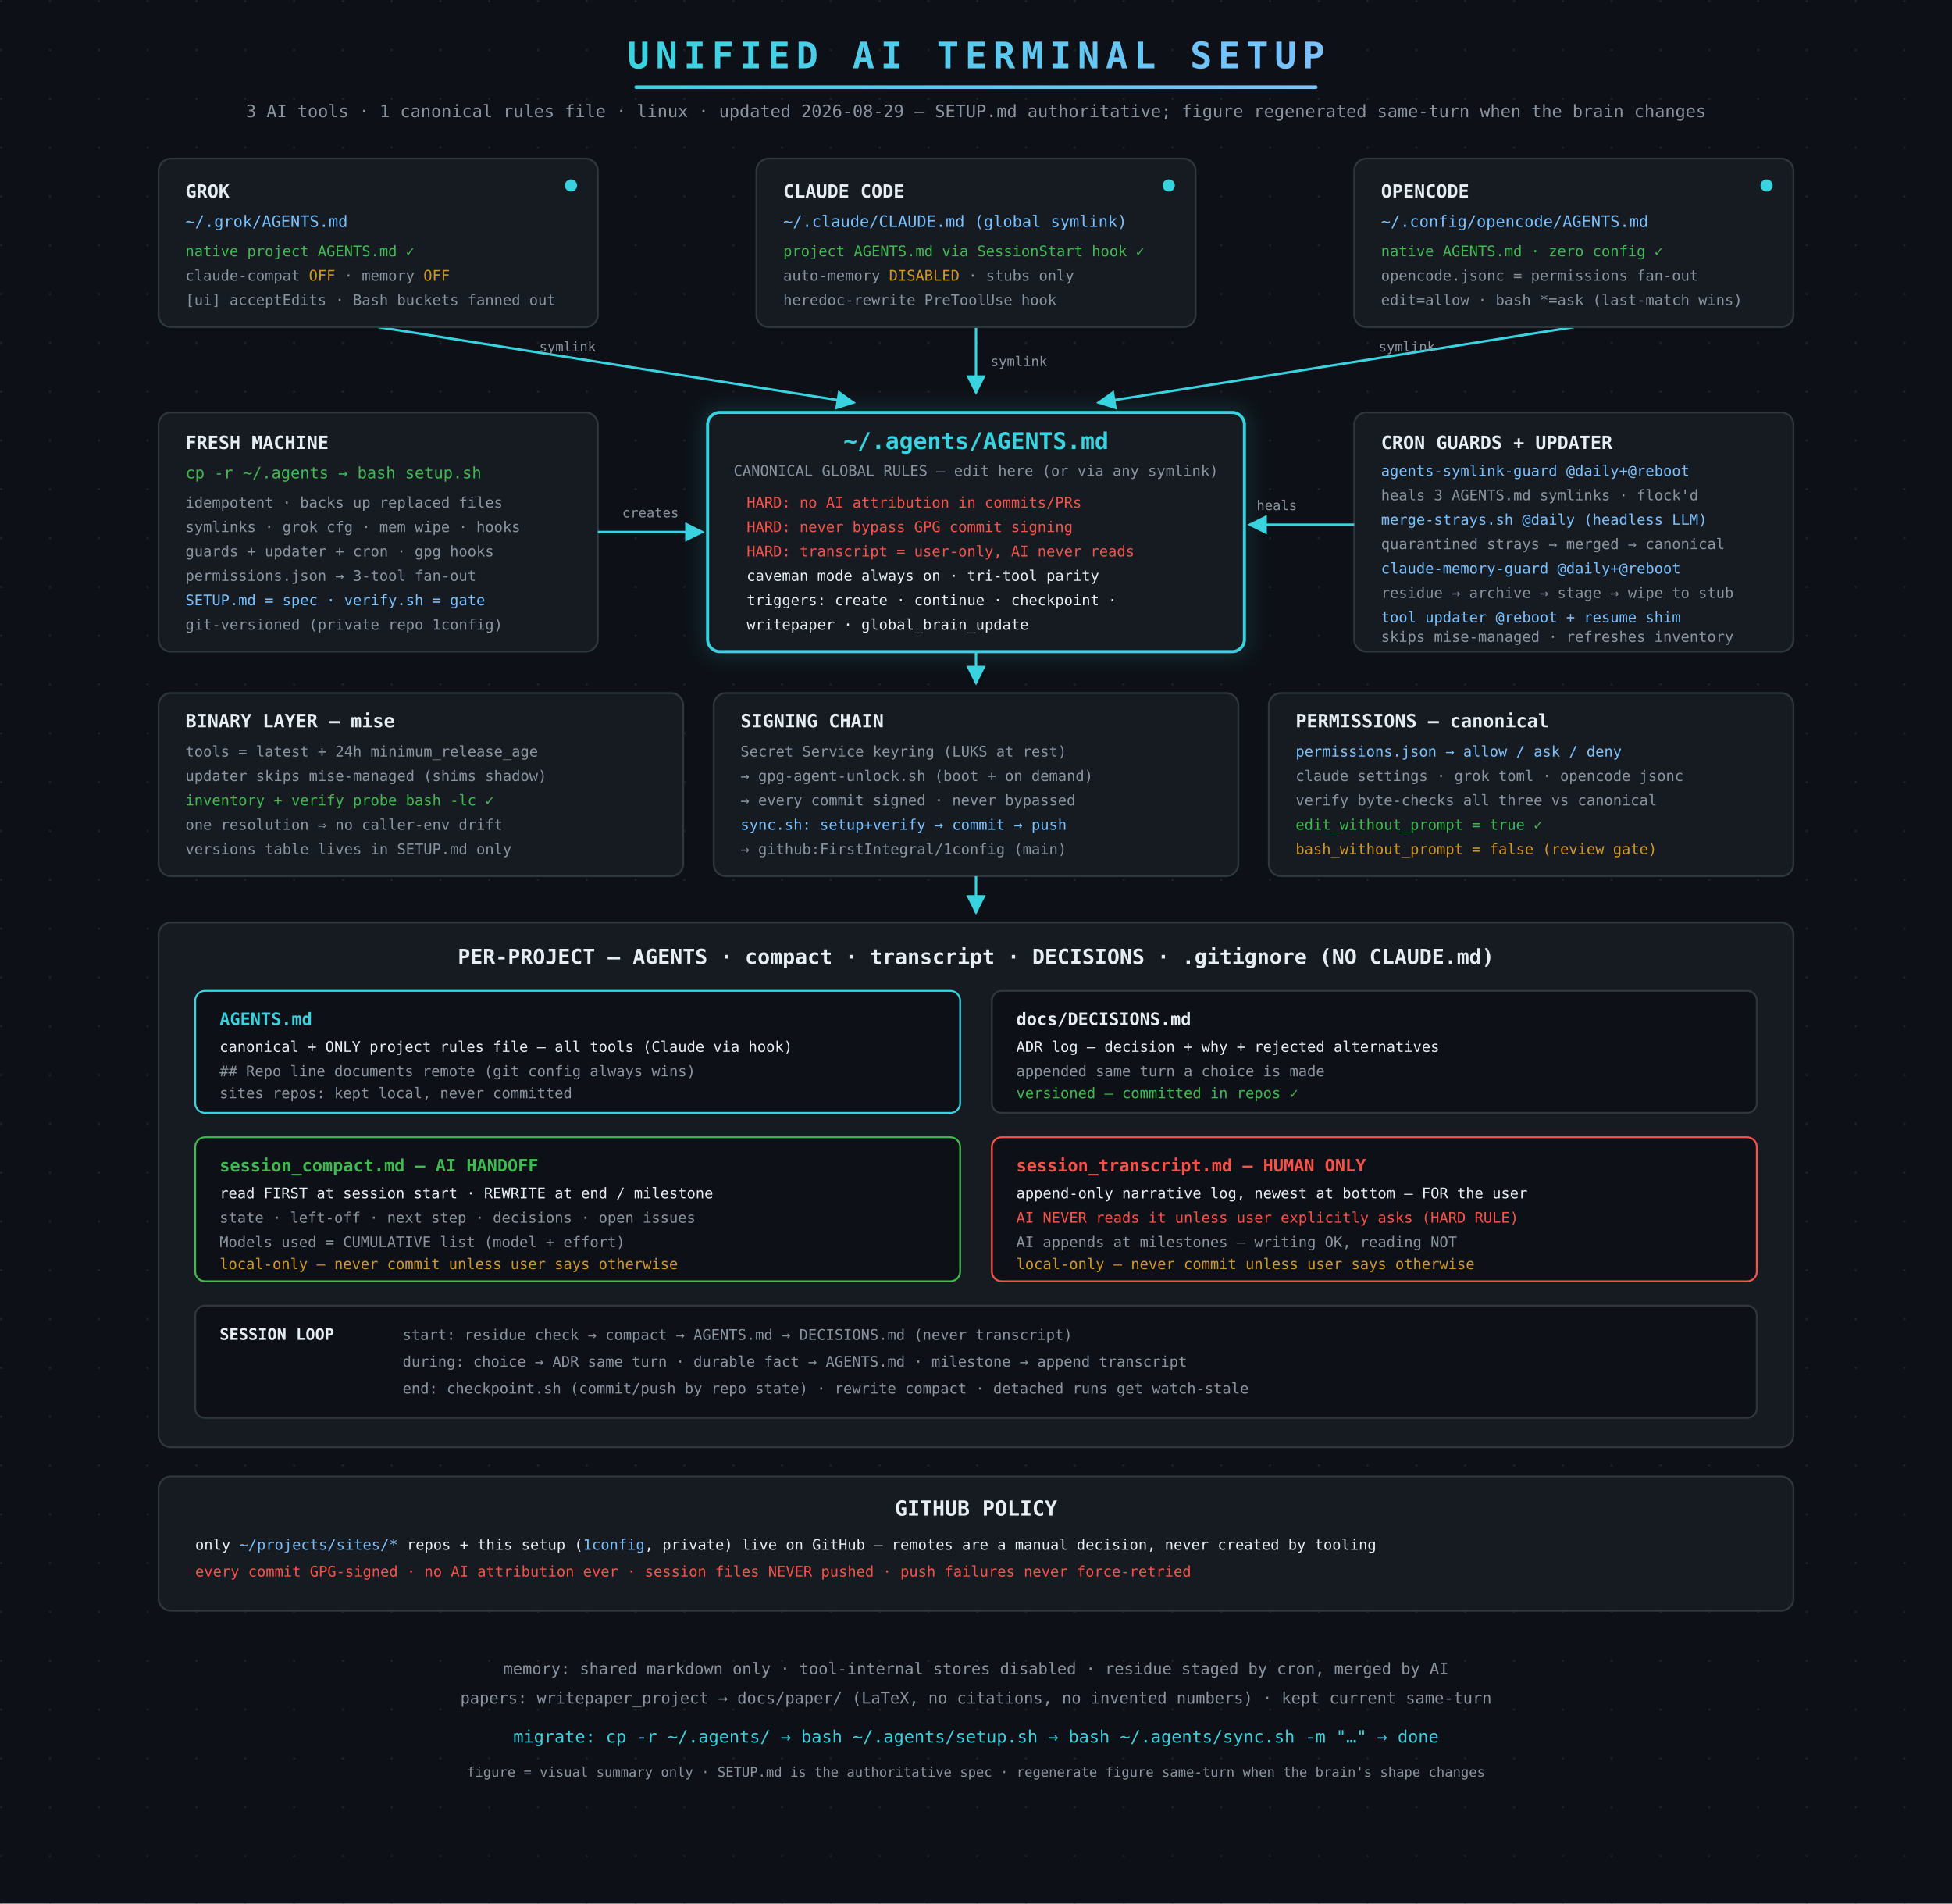
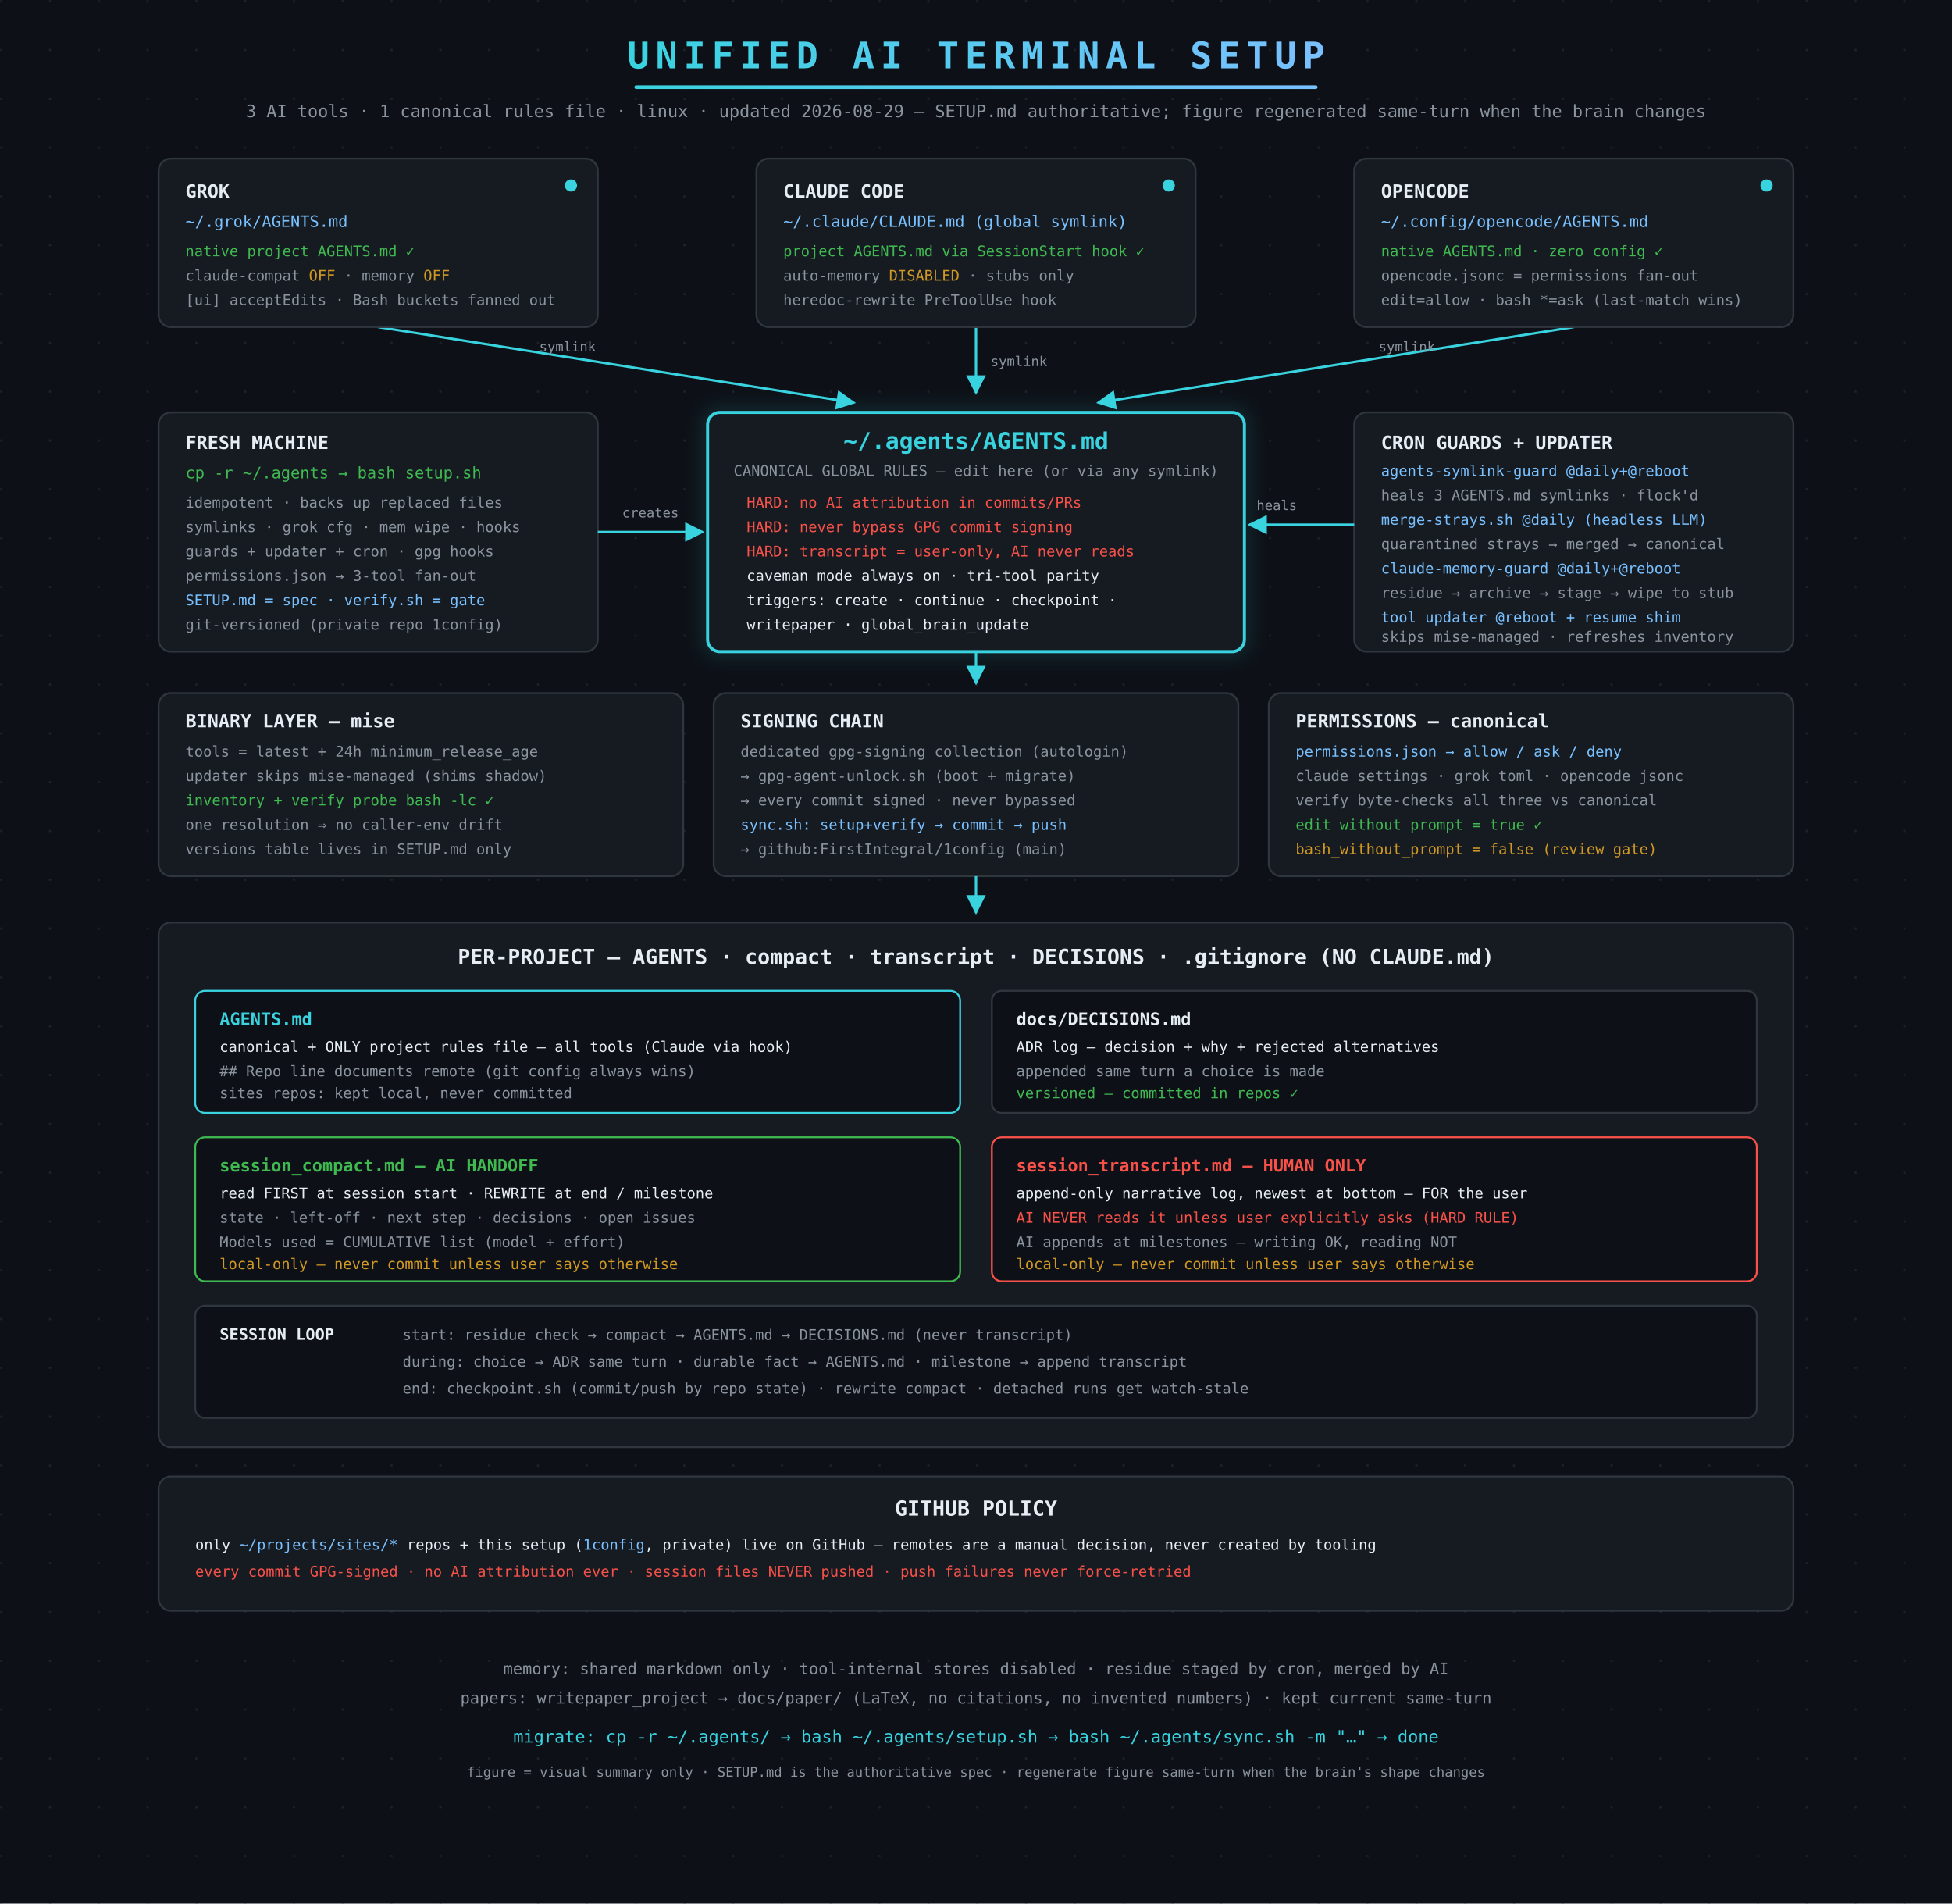
<svg xmlns="http://www.w3.org/2000/svg" width="1600" height="1560" viewBox="0 0 1600 1560" font-family="DejaVu Sans Mono, monospace">
  <defs>
    <pattern id="grid" width="40" height="40" patternUnits="userSpaceOnUse">
      <circle cx="1" cy="1" r="1" fill="#1c2128" />
    </pattern>
    <linearGradient id="acc" x1="0" y1="0" x2="1" y2="0">
      <stop offset="0" stop-color="#39d3e0" />
      <stop offset="1" stop-color="#79c0ff" />
    </linearGradient>
    <filter id="glow" x="-60%" y="-60%" width="220%" height="220%">
      <feGaussianBlur stdDeviation="7" />
    </filter>
    <marker id="arr" viewBox="0 0 10 10" refX="9" refY="5" markerWidth="8" markerHeight="8" orient="auto-start-reverse">
      <path d="M0,0 L10,5 L0,10 z" fill="#39d3e0" />
    </marker>
    <marker id="arrd" viewBox="0 0 10 10" refX="9" refY="5" markerWidth="7" markerHeight="7" orient="auto-start-reverse">
      <path d="M0,0 L10,5 L0,10 z" fill="#d29922" />
    </marker>
  </defs>
  <rect width="1600" height="1560" fill="#0d1117" />
  <rect width="1600" height="1560" fill="url(#grid)" />
  <text x="800" y="56" text-anchor="middle" font-size="30" font-weight="bold" fill="url(#acc)" letter-spacing="5">UNIFIED AI TERMINAL SETUP</text>
  <rect x="520" y="70" width="560" height="3" rx="1.5" fill="url(#acc)" />
  <text x="800" y="96" text-anchor="middle" font-size="14" fill="#8b949e">3 AI tools · 1 canonical rules file · linux · updated 2026-08-29 — SETUP.md authoritative; figure regenerated same-turn when the brain changes</text>
  <line x1="310" y1="268" x2="700" y2="330" stroke="#39d3e0" stroke-width="2" marker-end="url(#arr)" />
  <text x="442" y="288" font-size="11" fill="#8b949e">symlink</text>
  <line x1="800" y1="268" x2="800" y2="322" stroke="#39d3e0" stroke-width="2" marker-end="url(#arr)" />
  <text x="812" y="300" font-size="11" fill="#8b949e">symlink</text>
  <line x1="1290" y1="268" x2="900" y2="330" stroke="#39d3e0" stroke-width="2" marker-end="url(#arr)" />
  <text x="1130" y="288" font-size="11" fill="#8b949e">symlink</text>
  <rect x="130" y="130" width="360" height="138" rx="10" fill="#161b22" stroke="#30363d" stroke-width="1.5" />
  <circle cx="468" cy="152" r="5" fill="#39d3e0" />
  <text x="152" y="162" font-size="15" font-weight="bold" fill="#e6edf3">GROK</text>
  <text x="152" y="186" font-size="13" fill="#79c0ff">~/.grok/AGENTS.md</text>
  <text x="152" y="210" font-size="12" fill="#3fb950">native project AGENTS.md ✓</text>
  <text x="152" y="230" font-size="12" fill="#8b949e">claude-compat <tspan fill="#d29922">OFF</tspan> · memory <tspan fill="#d29922">OFF</tspan>
  </text>
  <text x="152" y="250" font-size="12" fill="#8b949e">[ui] acceptEdits · Bash buckets fanned out</text>
  <rect x="620" y="130" width="360" height="138" rx="10" fill="#161b22" stroke="#30363d" stroke-width="1.5" />
  <circle cx="958" cy="152" r="5" fill="#39d3e0" />
  <text x="642" y="162" font-size="15" font-weight="bold" fill="#e6edf3">CLAUDE CODE</text>
  <text x="642" y="186" font-size="13" fill="#79c0ff">~/.claude/CLAUDE.md (global symlink)</text>
  <text x="642" y="210" font-size="12" fill="#3fb950">project AGENTS.md via SessionStart hook ✓</text>
  <text x="642" y="230" font-size="12" fill="#8b949e">auto-memory <tspan fill="#d29922">DISABLED</tspan> · stubs only</text>
  <text x="642" y="250" font-size="12" fill="#8b949e">heredoc-rewrite PreToolUse hook</text>
  <rect x="1110" y="130" width="360" height="138" rx="10" fill="#161b22" stroke="#30363d" stroke-width="1.5" />
  <circle cx="1448" cy="152" r="5" fill="#39d3e0" />
  <text x="1132" y="162" font-size="15" font-weight="bold" fill="#e6edf3">OPENCODE</text>
  <text x="1132" y="186" font-size="13" fill="#79c0ff">~/.config/opencode/AGENTS.md</text>
  <text x="1132" y="210" font-size="12" fill="#3fb950">native AGENTS.md · zero config ✓</text>
  <text x="1132" y="230" font-size="12" fill="#8b949e">opencode.jsonc = permissions fan-out</text>
  <text x="1132" y="250" font-size="12" fill="#8b949e">edit=allow · bash *=ask (last-match wins)</text>
  <rect x="580" y="338" width="440" height="196" rx="10" fill="none" stroke="#39d3e0" stroke-width="2.5" opacity="0.55" filter="url(#glow)" />
  <rect x="580" y="338" width="440" height="196" rx="10" fill="#161b22" stroke="#39d3e0" stroke-width="2.5" />
  <text x="800" y="368" text-anchor="middle" font-size="19" font-weight="bold" fill="#39d3e0">~/.agents/AGENTS.md</text>
  <text x="800" y="390" text-anchor="middle" font-size="12" fill="#8b949e">CANONICAL GLOBAL RULES — edit here (or via any symlink)</text>
  <text x="612" y="416" font-size="12" fill="#f85149">HARD: no AI attribution in commits/PRs</text>
  <text x="612" y="436" font-size="12" fill="#f85149">HARD: never bypass GPG commit signing</text>
  <text x="612" y="456" font-size="12" fill="#f85149">HARD: transcript = user-only, AI never reads</text>
  <text x="612" y="476" font-size="12" fill="#e6edf3">caveman mode always on · tri-tool parity</text>
  <text x="612" y="496" font-size="12" fill="#e6edf3">triggers: create · continue · checkpoint ·</text>
  <text x="612" y="516" font-size="12" fill="#e6edf3">writepaper · global_brain_update</text>
  <rect x="1110" y="338" width="360" height="196" rx="10" fill="#161b22" stroke="#30363d" stroke-width="1.5" />
  <text x="1132" y="368" font-size="15" font-weight="bold" fill="#e6edf3">CRON GUARDS + UPDATER</text>
  <text x="1132" y="390" font-size="12" fill="#79c0ff">agents-symlink-guard @daily+@reboot</text>
  <text x="1132" y="410" font-size="12" fill="#8b949e">heals 3 AGENTS.md symlinks · flock'd</text>
  <text x="1132" y="430" font-size="12" fill="#79c0ff">merge-strays.sh @daily (headless LLM)</text>
  <text x="1132" y="450" font-size="12" fill="#8b949e">quarantined strays → merged → canonical</text>
  <text x="1132" y="470" font-size="12" fill="#79c0ff">claude-memory-guard @daily+@reboot</text>
  <text x="1132" y="490" font-size="12" fill="#8b949e">residue → archive → stage → wipe to stub</text>
  <text x="1132" y="510" font-size="12" fill="#79c0ff">tool updater @reboot + resume shim</text>
  <text x="1132" y="526" font-size="12" fill="#8b949e">skips mise-managed · refreshes inventory</text>
  <line x1="1110" y1="430" x2="1024" y2="430" stroke="#39d3e0" stroke-width="2" marker-end="url(#arr)" />
  <text x="1030" y="418" font-size="11" fill="#8b949e">heals</text>
  <rect x="130" y="338" width="360" height="196" rx="10" fill="#161b22" stroke="#30363d" stroke-width="1.5" />
  <text x="152" y="368" font-size="15" font-weight="bold" fill="#e6edf3">FRESH MACHINE</text>
  <text x="152" y="392" font-size="13" fill="#3fb950">cp -r ~/.agents → bash setup.sh</text>
  <text x="152" y="416" font-size="12" fill="#8b949e">idempotent · backs up replaced files</text>
  <text x="152" y="436" font-size="12" fill="#8b949e">symlinks · grok cfg · mem wipe · hooks</text>
  <text x="152" y="456" font-size="12" fill="#8b949e">guards + updater + cron · gpg hooks</text>
  <text x="152" y="476" font-size="12" fill="#8b949e">permissions.json → 3-tool fan-out</text>
  <text x="152" y="496" font-size="12" fill="#79c0ff">SETUP.md = spec · verify.sh = gate</text>
  <text x="152" y="516" font-size="12" fill="#8b949e">git-versioned (private repo 1config)</text>
  <line x1="490" y1="436" x2="576" y2="436" stroke="#39d3e0" stroke-width="2" marker-end="url(#arr)" />
  <text x="510" y="424" font-size="11" fill="#8b949e">creates</text>
  <line x1="800" y1="534" x2="800" y2="560" stroke="#39d3e0" stroke-width="2" marker-end="url(#arr)" />
  <rect x="130" y="568" width="430" height="150" rx="10" fill="#161b22" stroke="#30363d" stroke-width="1.5" />
  <text x="152" y="596" font-size="15" font-weight="bold" fill="#e6edf3">BINARY LAYER — mise</text>
  <text x="152" y="620" font-size="12" fill="#8b949e">tools = latest + 24h minimum_release_age</text>
  <text x="152" y="640" font-size="12" fill="#8b949e">updater skips mise-managed (shims shadow)</text>
  <text x="152" y="660" font-size="12" fill="#3fb950">inventory + verify probe bash -lc ✓</text>
  <text x="152" y="680" font-size="12" fill="#8b949e">one resolution ⇒ no caller-env drift</text>
  <text x="152" y="700" font-size="12" fill="#8b949e">versions table lives in SETUP.md only</text>
  <rect x="585" y="568" width="430" height="150" rx="10" fill="#161b22" stroke="#30363d" stroke-width="1.5" />
  <text x="607" y="596" font-size="15" font-weight="bold" fill="#e6edf3">SIGNING CHAIN</text>
-   <text x="607" y="620" font-size="12" fill="#8b949e">Secret Service keyring (LUKS at rest)</text>
-   <text x="607" y="640" font-size="12" fill="#8b949e">→ gpg-agent-unlock.sh (boot + on demand)</text>
+   <text x="607" y="620" font-size="12" fill="#8b949e">dedicated gpg-signing collection (autologin)</text>
+   <text x="607" y="640" font-size="12" fill="#8b949e">→ gpg-agent-unlock.sh (boot + migrate)</text>
  <text x="607" y="660" font-size="12" fill="#8b949e">→ every commit signed · never bypassed</text>
  <text x="607" y="680" font-size="12" fill="#79c0ff">sync.sh: setup+verify → commit → push</text>
  <text x="607" y="700" font-size="12" fill="#8b949e">→ github:FirstIntegral/1config (main)</text>
  <rect x="1040" y="568" width="430" height="150" rx="10" fill="#161b22" stroke="#30363d" stroke-width="1.5" />
  <text x="1062" y="596" font-size="15" font-weight="bold" fill="#e6edf3">PERMISSIONS — canonical</text>
  <text x="1062" y="620" font-size="12" fill="#79c0ff">permissions.json → allow / ask / deny</text>
  <text x="1062" y="640" font-size="12" fill="#8b949e">claude settings · grok toml · opencode jsonc</text>
  <text x="1062" y="660" font-size="12" fill="#8b949e">verify byte-checks all three vs canonical</text>
  <text x="1062" y="680" font-size="12" fill="#3fb950">edit_without_prompt = true ✓</text>
  <text x="1062" y="700" font-size="12" fill="#d29922">bash_without_prompt = false (review gate)</text>
  <line x1="800" y1="718" x2="800" y2="748" stroke="#39d3e0" stroke-width="2" marker-end="url(#arr)" />
  <rect x="130" y="756" width="1340" height="430" rx="10" fill="#161b22" stroke="#30363d" stroke-width="1.5" />
  <text x="800" y="790" text-anchor="middle" font-size="17" font-weight="bold" fill="#e6edf3">PER-PROJECT — AGENTS · compact · transcript · DECISIONS · .gitignore (NO CLAUDE.md)</text>
  <rect x="160" y="812" width="627" height="100" rx="8" fill="#0d1117" stroke="#39d3e0" stroke-width="1.5" />
  <text x="180" y="840" font-size="14" font-weight="bold" fill="#39d3e0">AGENTS.md</text>
  <text x="180" y="862" font-size="12" fill="#e6edf3">canonical + ONLY project rules file — all tools (Claude via hook)</text>
  <text x="180" y="882" font-size="12" fill="#8b949e">## Repo line documents remote (git config always wins)</text>
  <text x="180" y="900" font-size="12" fill="#8b949e">sites repos: kept local, never committed</text>
  <rect x="813" y="812" width="627" height="100" rx="8" fill="#0d1117" stroke="#30363d" stroke-width="1.5" />
  <text x="833" y="840" font-size="14" font-weight="bold" fill="#e6edf3">docs/DECISIONS.md</text>
  <text x="833" y="862" font-size="12" fill="#e6edf3">ADR log — decision + why + rejected alternatives</text>
  <text x="833" y="882" font-size="12" fill="#8b949e">appended same turn a choice is made</text>
  <text x="833" y="900" font-size="12" fill="#3fb950">versioned — committed in repos ✓</text>
  <rect x="160" y="932" width="627" height="118" rx="8" fill="#0d1117" stroke="#3fb950" stroke-width="1.5" />
  <text x="180" y="960" font-size="14" font-weight="bold" fill="#3fb950">session_compact.md — AI HANDOFF</text>
  <text x="180" y="982" font-size="12" fill="#e6edf3">read FIRST at session start · REWRITE at end / milestone</text>
  <text x="180" y="1002" font-size="12" fill="#8b949e">state · left-off · next step · decisions · open issues</text>
  <text x="180" y="1022" font-size="12" fill="#8b949e">Models used = CUMULATIVE list (model + effort)</text>
  <text x="180" y="1040" font-size="12" fill="#d29922">local-only — never commit unless user says otherwise</text>
  <rect x="813" y="932" width="627" height="118" rx="8" fill="#0d1117" stroke="#f85149" stroke-width="1.5" />
  <text x="833" y="960" font-size="14" font-weight="bold" fill="#f85149">session_transcript.md — HUMAN ONLY</text>
  <text x="833" y="982" font-size="12" fill="#e6edf3">append-only narrative log, newest at bottom — FOR the user</text>
  <text x="833" y="1002" font-size="12" fill="#f85149">AI NEVER reads it unless user explicitly asks (HARD RULE)</text>
  <text x="833" y="1022" font-size="12" fill="#8b949e">AI appends at milestones — writing OK, reading NOT</text>
  <text x="833" y="1040" font-size="12" fill="#d29922">local-only — never commit unless user says otherwise</text>
  <rect x="160" y="1070" width="1280" height="92" rx="8" fill="#0d1117" stroke="#30363d" stroke-width="1.5" />
  <text x="180" y="1098" font-size="13" font-weight="bold" fill="#e6edf3">SESSION LOOP</text>
  <text x="330" y="1098" font-size="12" fill="#8b949e">start: residue check → compact → AGENTS.md → DECISIONS.md (never transcript)</text>
  <text x="330" y="1120" font-size="12" fill="#8b949e">during: choice → ADR same turn · durable fact → AGENTS.md · milestone → append transcript</text>
  <text x="330" y="1142" font-size="12" fill="#8b949e">end: checkpoint.sh (commit/push by repo state) · rewrite compact · detached runs get watch-stale</text>
  <rect x="130" y="1210" width="1340" height="110" rx="10" fill="#161b22" stroke="#30363d" stroke-width="1.5" />
  <text x="800" y="1242" text-anchor="middle" font-size="17" font-weight="bold" fill="#e6edf3">GITHUB POLICY</text>
  <text x="160" y="1270" font-size="12" fill="#e6edf3">only <tspan fill="#79c0ff">~/projects/sites/*</tspan> repos + this setup (<tspan fill="#79c0ff">1config</tspan>, private) live on GitHub — remotes are a manual decision, never created by tooling</text>
  <text x="160" y="1292" font-size="12" fill="#f85149">every commit GPG-signed · no AI attribution ever · session files NEVER pushed · push failures never force-retried</text>
  <text x="800" y="1372" text-anchor="middle" font-size="13" fill="#8b949e">memory: shared markdown only · tool-internal stores disabled · residue staged by cron, merged by AI</text>
  <text x="800" y="1396" text-anchor="middle" font-size="13" fill="#8b949e">papers: writepaper_project → docs/paper/ (LaTeX, no citations, no invented numbers) · kept current same-turn</text>
  <text x="800" y="1428" text-anchor="middle" font-size="14" fill="#39d3e0">migrate: cp -r ~/.agents/ → bash ~/.agents/setup.sh → bash ~/.agents/sync.sh -m "…" → done</text>
  <text x="800" y="1456" text-anchor="middle" font-size="11" fill="#8b949e">figure = visual summary only · SETUP.md is the authoritative spec · regenerate figure same-turn when the brain's shape changes</text>
</svg>
